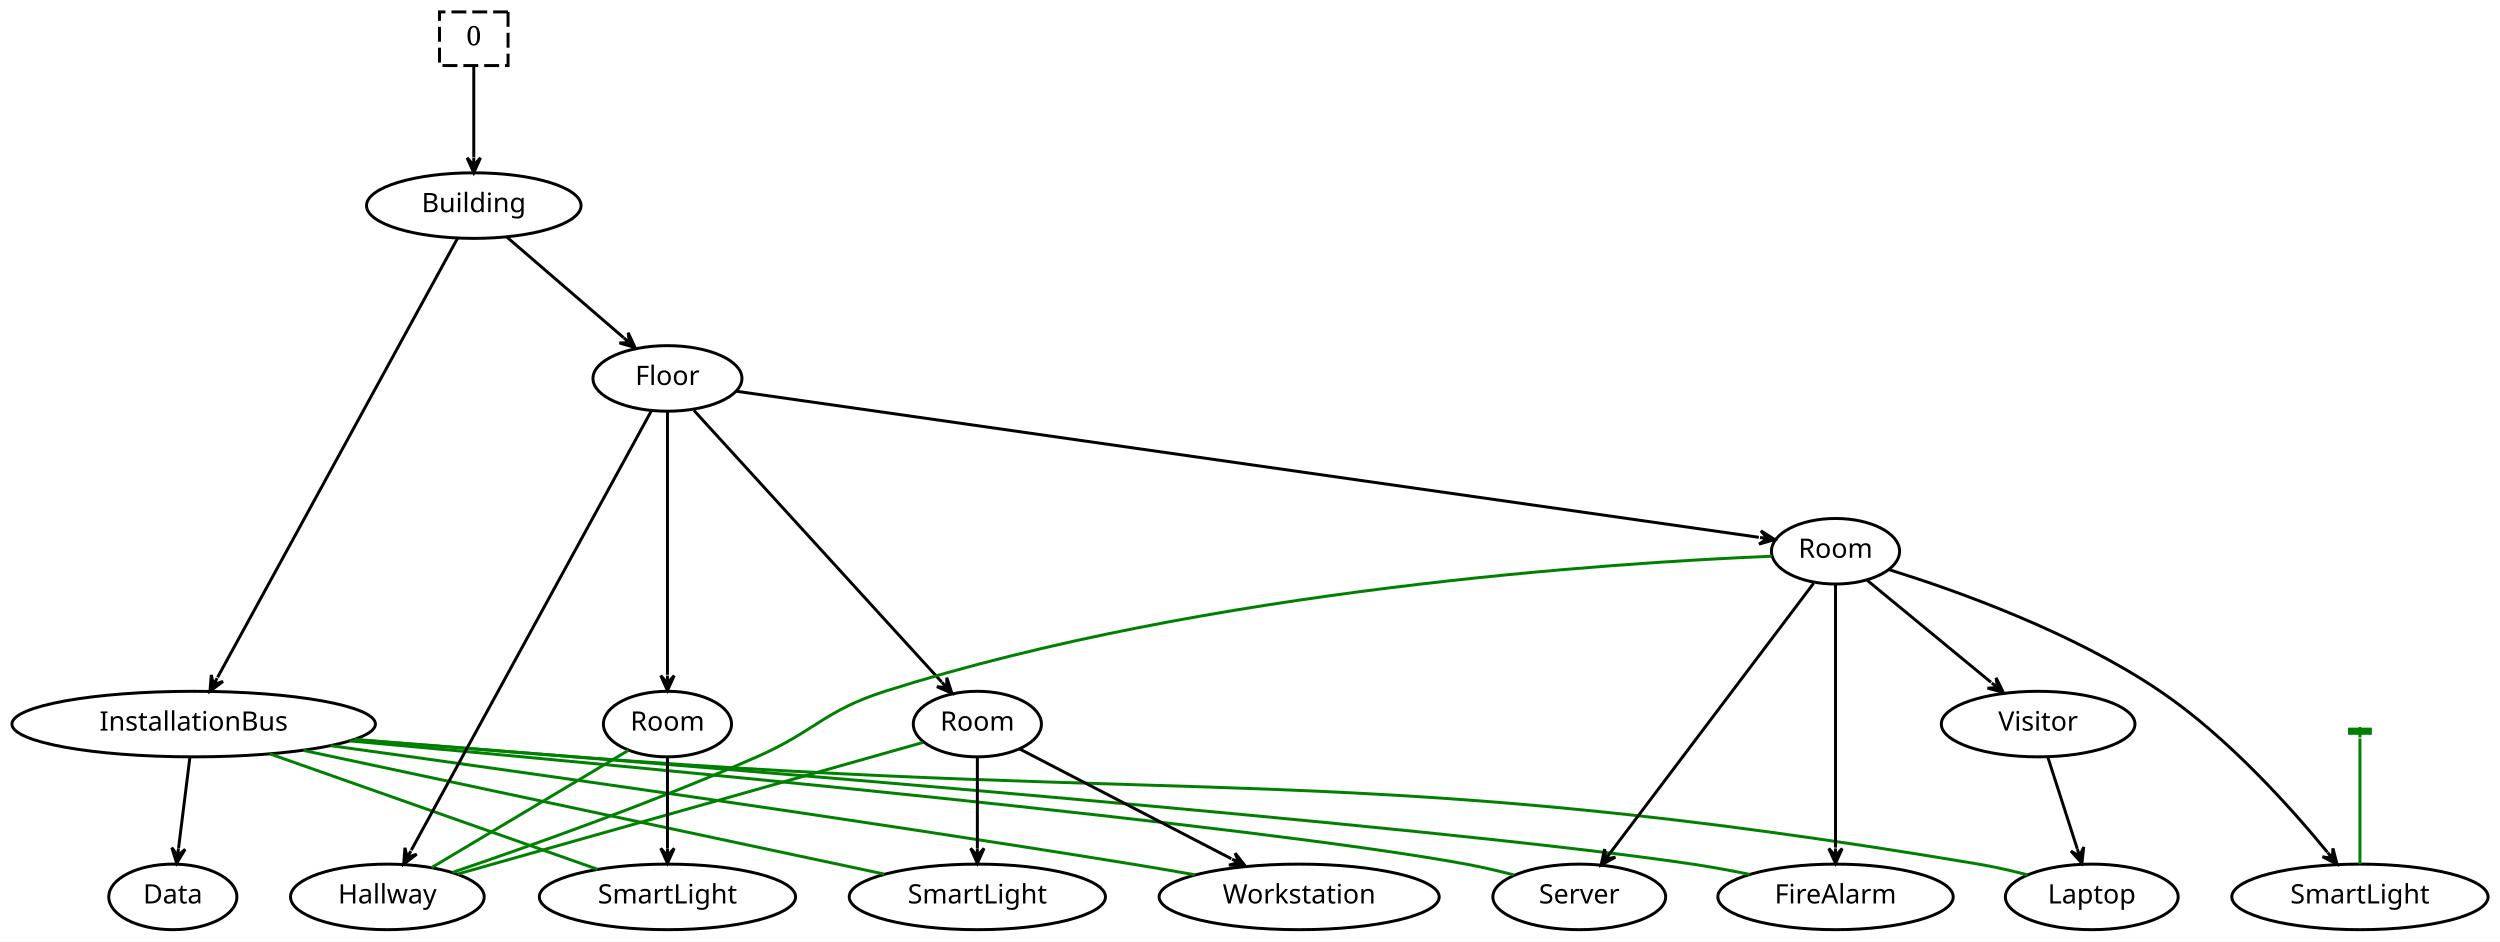
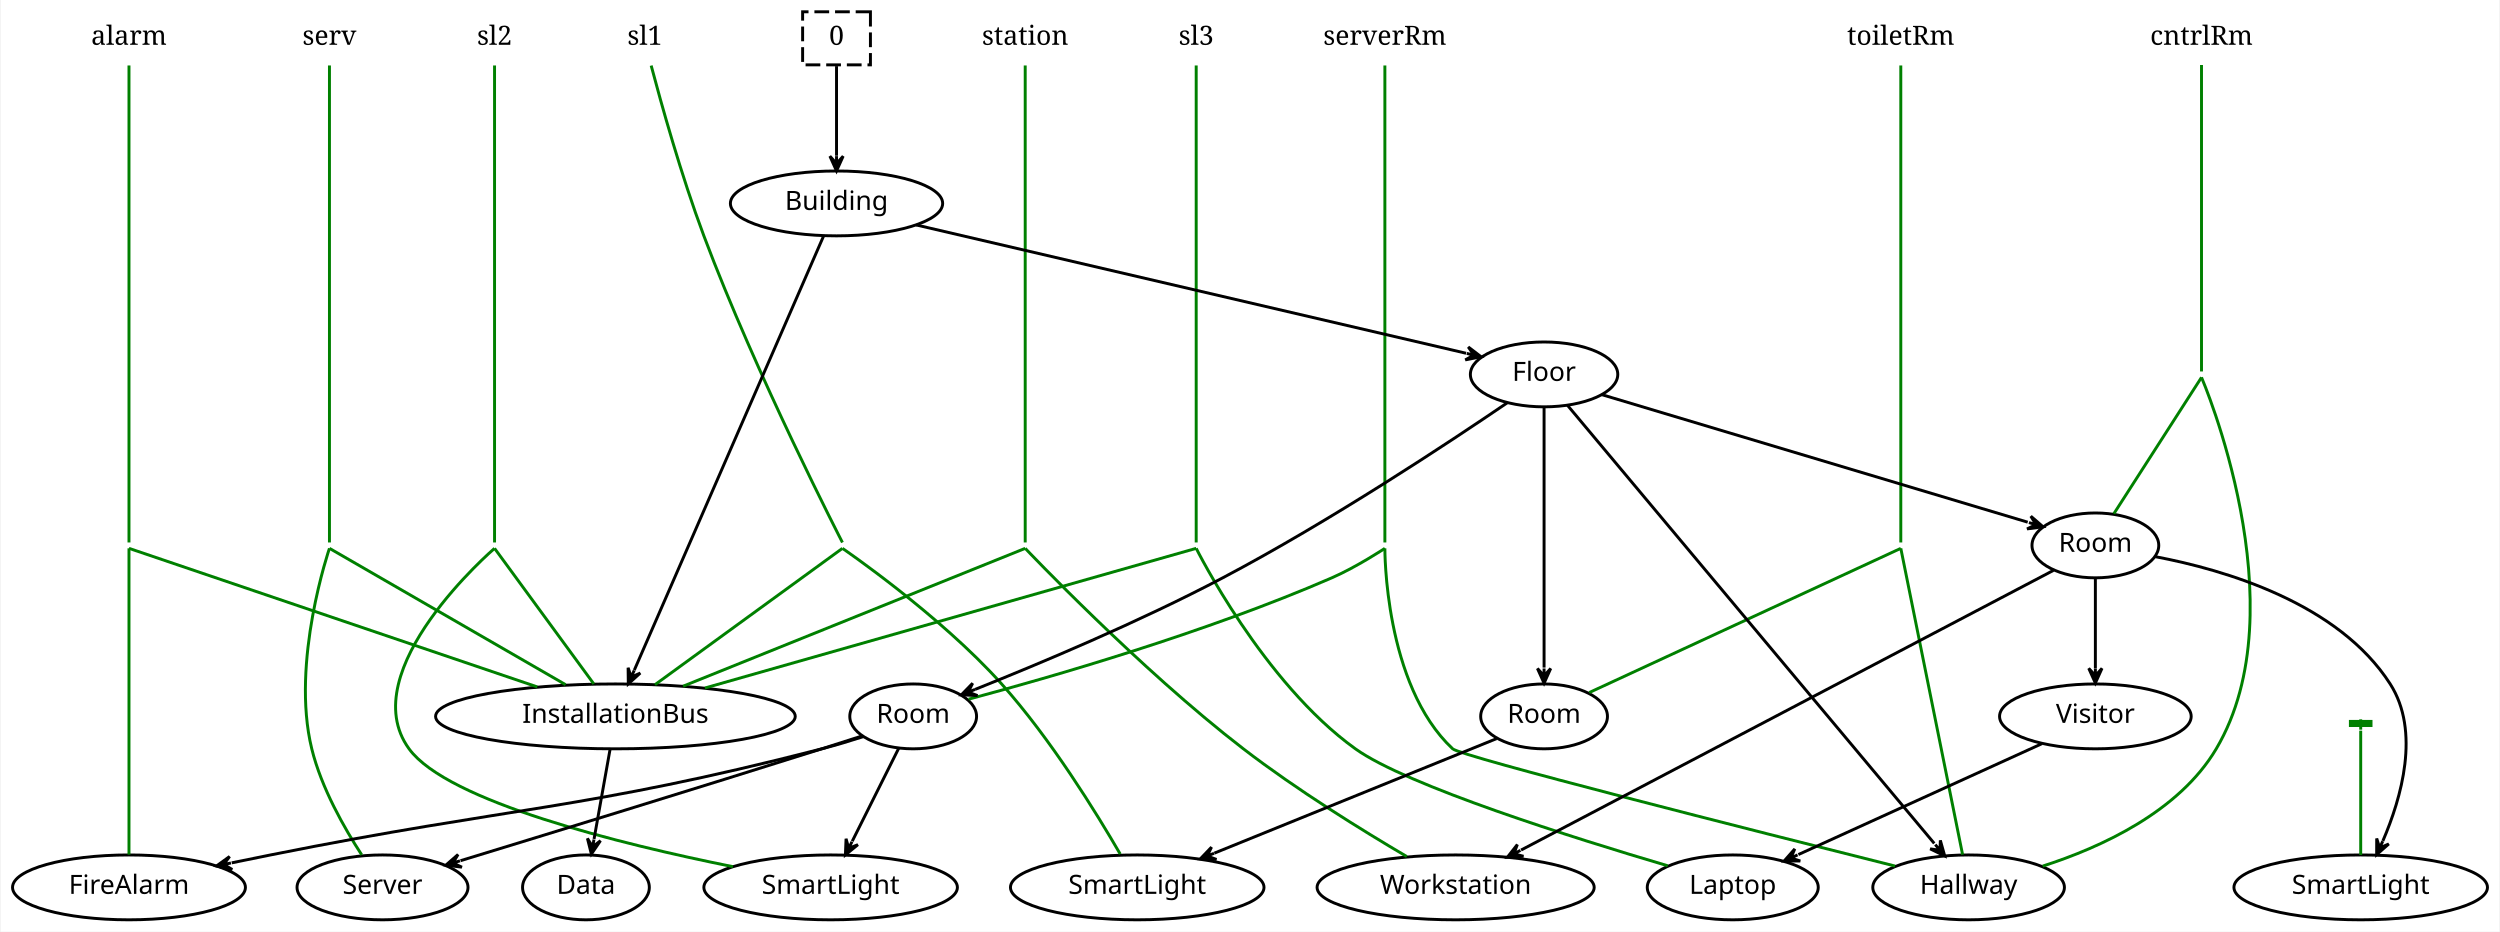
- <svg xmlns="http://www.w3.org/2000/svg" width="839pt" height="316pt" viewBox="0.00 0.00 839.00 316.00">
+ <svg xmlns="http://www.w3.org/2000/svg" width="848pt" height="316pt" viewBox="0.00 0.00 847.50 316.00">
  <g id="graph0" class="graph" transform="scale(1 1) rotate(0) translate(4 312)">
-     <polygon fill="white" stroke="none" points="-4,4 -4,-312 835,-312 835,4 -4,4" />
+     <polygon fill="white" stroke="none" points="-4,4 -4,-312 843.5,-312 843.5,4 -4,4" />
    <g id="node1" class="node">
-       <polygon fill="none" stroke="black" stroke-dasharray="5,2" points="166.5,-308 143.5,-308 143.5,-290 166.5,-290 166.5,-308" />
-       <text text-anchor="middle" x="155" y="-296.8" font-family="serif" font-size="9.00">0</text>
+       <polygon fill="none" stroke="black" stroke-dasharray="5,2" points="291,-308 268,-308 268,-290 291,-290 291,-308" />
+       <text text-anchor="middle" x="279.5" y="-296.8" font-family="serif" font-size="9.00">0</text>
    </g>
    <g id="v0_Building" class="node">
-       <ellipse fill="none" stroke="black" cx="155" cy="-243" rx="36" ry="11" />
-       <text text-anchor="middle" x="155" y="-240.8" font-family="sans-serif" font-size="9.00">Building</text>
+       <ellipse fill="none" stroke="black" cx="279.5" cy="-243" rx="36" ry="11" />
+       <text text-anchor="middle" x="279.5" y="-240.8" font-family="sans-serif" font-size="9.00">Building</text>
    </g>
    <g id="edge1" class="edge">
-       <path fill="none" stroke="black" d="M155,-289.562C155,-281.453 155,-269.014 155,-259.181" />
-       <polygon fill="black" stroke="black" points="155,-254.03 157.25,-259.03 155,-256.53 155,-259.03 155,-259.03 155,-259.03 155,-256.53 152.75,-259.03 155,-254.03 155,-254.03" />
-     </g>
-     <g id="node2" class="node" />
+       <path fill="none" stroke="black" d="M279.5,-289.562C279.5,-281.453 279.5,-269.014 279.5,-259.181" />
+       <polygon fill="black" stroke="black" points="279.5,-254.03 281.75,-259.03 279.5,-256.53 279.5,-259.03 279.5,-259.03 279.5,-259.03 279.5,-256.53 277.25,-259.03 279.5,-254.03 279.5,-254.03" />
+     </g>
+     <g id="node2" class="node">
+       <text text-anchor="middle" x="39.5" y="-296.8" font-family="serif" font-size="9.00">alarm</text>
+     </g>
+     <g id="node12" class="node" />
+     <g id="edge18" class="edge">
+       <path fill="none" stroke="green" d="M39.5,-289.801C39.5,-255.842 39.5,-128 39.5,-128" />
+     </g>
+     <g id="node3" class="node">
+       <text text-anchor="middle" x="742.5" y="-296.8" font-family="serif" font-size="9.00">cntrlRm</text>
+     </g>
+     <g id="node13" class="node" />
+     <g id="edge21" class="edge">
+       <path fill="none" stroke="green" d="M742.5,-289.945C742.5,-264.265 742.5,-186 742.5,-186" />
+     </g>
+     <g id="node4" class="node">
+       <text text-anchor="middle" x="107.5" y="-296.8" font-family="serif" font-size="9.00">serv</text>
+     </g>
+     <g id="node14" class="node" />
+     <g id="edge24" class="edge">
+       <path fill="none" stroke="green" d="M107.5,-289.801C107.5,-255.842 107.5,-128 107.5,-128" />
+     </g>
+     <g id="node5" class="node">
+       <text text-anchor="middle" x="465.5" y="-296.8" font-family="serif" font-size="9.00">serverRm</text>
+     </g>
+     <g id="node15" class="node" />
+     <g id="edge27" class="edge">
+       <path fill="none" stroke="green" d="M465.5,-289.801C465.5,-255.842 465.5,-128 465.5,-128" />
+     </g>
+     <g id="node6" class="node">
+       <text text-anchor="middle" x="214.5" y="-296.8" font-family="serif" font-size="9.00">sl1</text>
+     </g>
+     <g id="node16" class="node" />
+     <g id="edge30" class="edge">
+       <path fill="none" stroke="green" d="M216.626,-289.757C219.961,-277.152 226.837,-252.399 234.5,-232 252.337,-184.517 281.5,-128 281.5,-128" />
+     </g>
+     <g id="node7" class="node">
+       <text text-anchor="middle" x="163.5" y="-296.8" font-family="serif" font-size="9.00">sl2</text>
+     </g>
+     <g id="node17" class="node" />
+     <g id="edge33" class="edge">
+       <path fill="none" stroke="green" d="M163.5,-289.801C163.5,-255.842 163.5,-128 163.5,-128" />
+     </g>
+     <g id="node8" class="node">
+       <text text-anchor="middle" x="401.5" y="-296.8" font-family="serif" font-size="9.00">sl3</text>
+     </g>
+     <g id="node18" class="node" />
+     <g id="edge36" class="edge">
+       <path fill="none" stroke="green" d="M401.5,-289.801C401.5,-255.842 401.5,-128 401.5,-128" />
+     </g>
+     <g id="node9" class="node">
+       <text text-anchor="middle" x="343.5" y="-296.8" font-family="serif" font-size="9.00">station</text>
+     </g>
+     <g id="node19" class="node" />
+     <g id="edge39" class="edge">
+       <path fill="none" stroke="green" d="M343.5,-289.801C343.5,-255.842 343.5,-128 343.5,-128" />
+     </g>
+     <g id="node10" class="node">
+       <text text-anchor="middle" x="640.5" y="-296.8" font-family="serif" font-size="9.00">toiletRm</text>
+     </g>
+     <g id="node20" class="node" />
+     <g id="edge42" class="edge">
+       <path fill="none" stroke="green" d="M640.5,-289.801C640.5,-255.842 640.5,-128 640.5,-128" />
+     </g>
+     <g id="node11" class="node" />
    <g id="v7_SmartLight" class="node">
-       <ellipse fill="none" stroke="black" cx="788" cy="-11" rx="43" ry="11" />
-       <text text-anchor="middle" x="788" y="-8.8" font-family="sans-serif" font-size="9.00">SmartLight</text>
-     </g>
-     <g id="edge24" class="edge">
-       <path fill="none" stroke="green" d="M788,-64.167C788,-55.586 788,-34.596 788,-22.012" />
-       <polygon fill="green" stroke="green" points="791.5,-67.3 784.5,-67.3 784.5,-65.9 791.5,-65.9 791.5,-67.3" />
-       <polyline fill="none" stroke="green" points="788,-68 788,-64.5 " />
+       <ellipse fill="none" stroke="black" cx="796.5" cy="-11" rx="43" ry="11" />
+       <text text-anchor="middle" x="796.5" y="-8.8" font-family="sans-serif" font-size="9.00">SmartLight</text>
+     </g>
+     <g id="edge17" class="edge">
+       <path fill="none" stroke="green" d="M796.5,-64.167C796.5,-55.586 796.5,-34.596 796.5,-22.012" />
+       <polygon fill="green" stroke="green" points="800,-67.3 793,-67.3 793,-65.9 800,-65.9 800,-67.3" />
+       <polyline fill="none" stroke="green" points="796.5,-68 796.5,-64.5 " />
    </g>
    <g id="v1_InstallationBus" class="node">
-       <ellipse fill="none" stroke="black" cx="61" cy="-69" rx="61" ry="11" />
-       <text text-anchor="middle" x="61" y="-66.8" font-family="sans-serif" font-size="9.00">InstallationBus</text>
+       <ellipse fill="none" stroke="black" cx="204.5" cy="-69" rx="61" ry="11" />
+       <text text-anchor="middle" x="204.5" y="-66.8" font-family="sans-serif" font-size="9.00">InstallationBus</text>
+     </g>
+     <g id="edge19" class="edge">
+       <path fill="none" stroke="green" d="M39.5,-126C39.5,-126 131.348,-94.827 177.99,-78.997" />
+     </g>
+     <g id="v15_FireAlarm" class="node">
+       <ellipse fill="none" stroke="black" cx="39.5" cy="-11" rx="39.5" ry="11" />
+       <text text-anchor="middle" x="39.5" y="-8.8" font-family="sans-serif" font-size="9.00">FireAlarm</text>
+     </g>
+     <g id="edge20" class="edge">
+       <path fill="none" stroke="green" d="M39.5,-126C39.5,-126 39.5,-50.017 39.5,-22.117" />
+     </g>
+     <g id="v4_Room" class="node">
+       <ellipse fill="none" stroke="black" cx="706.5" cy="-127" rx="21.5" ry="11" />
+       <text text-anchor="middle" x="706.5" y="-124.8" font-family="sans-serif" font-size="9.00">Room</text>
+     </g>
+     <g id="edge22" class="edge">
+       <path fill="none" stroke="green" d="M742.5,-184C742.5,-184 723.085,-153.799 712.771,-137.754" />
+     </g>
+     <g id="v8_Hallway" class="node">
+       <ellipse fill="none" stroke="black" cx="663.5" cy="-11" rx="32.5" ry="11" />
+       <text text-anchor="middle" x="663.5" y="-8.8" font-family="sans-serif" font-size="9.00">Hallway</text>
+     </g>
+     <g id="edge23" class="edge">
+       <path fill="none" stroke="green" d="M742.5,-184C742.5,-184 776.068,-106.216 747.5,-58 734.872,-36.686 708.488,-24.6 688.638,-18.22" />
+     </g>
+     <g id="edge25" class="edge">
+       <path fill="none" stroke="green" d="M107.5,-126C107.5,-126 159.813,-95.799 187.604,-79.754" />
+     </g>
+     <g id="v14_Server" class="node">
+       <ellipse fill="none" stroke="black" cx="125.5" cy="-11" rx="29" ry="11" />
+       <text text-anchor="middle" x="125.5" y="-8.8" font-family="sans-serif" font-size="9.00">Server</text>
+     </g>
+     <g id="edge26" class="edge">
+       <path fill="none" stroke="green" d="M107.5,-126C107.5,-126 94.275,-87.467 101.5,-58 104.76,-44.702 112.61,-30.979 118.45,-22.023" />
+     </g>
+     <g id="edge28" class="edge">
+       <path fill="none" stroke="green" d="M465.5,-126C465.5,-126 465.174,-79.767 488.5,-58 491.292,-55.395 590.859,-30.195 638.537,-18.238" />
+     </g>
+     <g id="v12_Room" class="node">
+       <ellipse fill="none" stroke="black" cx="305.5" cy="-69" rx="21.5" ry="11" />
+       <text text-anchor="middle" x="305.5" y="-66.8" font-family="sans-serif" font-size="9.00">Room</text>
+     </g>
+     <g id="edge29" class="edge">
+       <path fill="none" stroke="green" d="M465.5,-126C465.5,-126 455.893,-119.65 447.5,-116 404.724,-97.399 351.899,-82.214 324.304,-74.837" />
+     </g>
+     <g id="edge31" class="edge">
+       <path fill="none" stroke="green" d="M281.5,-126C281.5,-126 239.973,-95.799 217.912,-79.754" />
+     </g>
+     <g id="v11_SmartLight" class="node">
+       <ellipse fill="none" stroke="black" cx="381.5" cy="-11" rx="43" ry="11" />
+       <text text-anchor="middle" x="381.5" y="-8.8" font-family="sans-serif" font-size="9.00">SmartLight</text>
+     </g>
+     <g id="edge32" class="edge">
+       <path fill="none" stroke="green" d="M281.5,-126C281.5,-126 314.475,-103.494 335.5,-80 352.229,-61.307 367.698,-36.176 375.732,-22.295" />
+     </g>
+     <g id="edge34" class="edge">
+       <path fill="none" stroke="green" d="M163.5,-126C163.5,-126 185.377,-96.119 197.17,-80.012" />
+     </g>
+     <g id="v13_SmartLight" class="node">
+       <ellipse fill="none" stroke="black" cx="277.5" cy="-11" rx="43" ry="11" />
+       <text text-anchor="middle" x="277.5" y="-8.8" font-family="sans-serif" font-size="9.00">SmartLight</text>
+     </g>
+     <g id="edge35" class="edge">
+       <path fill="none" stroke="green" d="M163.5,-126C163.5,-126 115.149,-84.553 134.5,-58 147.556,-40.085 206.332,-25.679 244.349,-18.021" />
+     </g>
+     <g id="edge37" class="edge">
+       <path fill="none" stroke="green" d="M401.5,-126C401.5,-126 290.11,-94.336 234.85,-78.627" />
+     </g>
+     <g id="v6_Laptop" class="node">
+       <ellipse fill="none" stroke="black" cx="583.5" cy="-11" rx="29" ry="11" />
+       <text text-anchor="middle" x="583.5" y="-8.8" font-family="sans-serif" font-size="9.00">Laptop</text>
+     </g>
+     <g id="edge38" class="edge">
+       <path fill="none" stroke="green" d="M401.5,-126C401.5,-126 424.143,-80.497 455.5,-58 472.864,-45.543 529.661,-27.706 561.449,-18.324" />
+     </g>
+     <g id="edge40" class="edge">
+       <path fill="none" stroke="green" d="M343.5,-126C343.5,-126 266.933,-95.153 227.453,-79.247" />
+     </g>
+     <g id="v9_Workstation" class="node">
+       <ellipse fill="none" stroke="black" cx="489.5" cy="-11" rx="47" ry="11" />
+       <text text-anchor="middle" x="489.5" y="-8.8" font-family="sans-serif" font-size="9.00">Workstation</text>
+     </g>
+     <g id="edge41" class="edge">
+       <path fill="none" stroke="green" d="M343.5,-126C343.5,-126 382.101,-85.239 417.5,-58 435.604,-44.069 457.982,-30.253 472.94,-21.454" />
+     </g>
+     <g id="edge43" class="edge">
+       <path fill="none" stroke="green" d="M640.5,-126C640.5,-126 655.83,-50.017 661.459,-22.117" />
+     </g>
+     <g id="v10_Room" class="node">
+       <ellipse fill="none" stroke="black" cx="519.5" cy="-69" rx="21.5" ry="11" />
+       <text text-anchor="middle" x="519.5" y="-66.8" font-family="sans-serif" font-size="9.00">Room</text>
+     </g>
+     <g id="edge44" class="edge">
+       <path fill="none" stroke="green" d="M640.5,-126C640.5,-126 567.384,-92.161 534.825,-77.092" />
    </g>
    <g id="edge2" class="edge">
-       <path fill="none" stroke="black" d="M149.54,-232.009C133.705,-203.034 87.706,-118.867 69.026,-84.686" />
-       <polygon fill="black" stroke="black" points="66.475,-80.019 70.847,-83.327 67.674,-82.212 68.873,-84.406 68.873,-84.406 68.873,-84.406 67.674,-82.212 66.899,-85.485 66.475,-80.019 66.475,-80.019" />
+       <path fill="none" stroke="black" d="M275.144,-232.009C262.509,-203.034 225.808,-118.867 210.904,-84.686" />
+       <polygon fill="black" stroke="black" points="208.869,-80.019 212.93,-83.702 209.868,-82.31 210.867,-84.602 210.867,-84.602 210.867,-84.602 209.868,-82.31 208.805,-85.501 208.869,-80.019 208.869,-80.019" />
    </g>
    <g id="v3_Floor" class="node">
-       <ellipse fill="none" stroke="black" cx="220" cy="-185" rx="25" ry="11" />
-       <text text-anchor="middle" x="220" y="-182.8" font-family="sans-serif" font-size="9.00">Floor</text>
+       <ellipse fill="none" stroke="black" cx="519.5" cy="-185" rx="25" ry="11" />
+       <text text-anchor="middle" x="519.5" y="-182.8" font-family="sans-serif" font-size="9.00">Floor</text>
    </g>
    <g id="edge3" class="edge">
-       <path fill="none" stroke="black" d="M166.026,-232.5C176.83,-223.192 193.364,-208.948 205.285,-198.677" />
-       <polygon fill="black" stroke="black" points="209.136,-195.359 206.817,-200.328 207.242,-196.991 205.348,-198.623 205.348,-198.623 205.348,-198.623 207.242,-196.991 203.88,-196.918 209.136,-195.359 209.136,-195.359" />
+       <path fill="none" stroke="black" d="M306.565,-235.685C352.955,-224.861 447.089,-202.896 493.052,-192.171" />
+       <polygon fill="black" stroke="black" points="498.146,-190.983 493.788,-194.31 495.712,-191.551 493.277,-192.119 493.277,-192.119 493.277,-192.119 495.712,-191.551 492.766,-189.928 498.146,-190.983 498.146,-190.983" />
    </g>
    <g id="v2_Data" class="node">
-       <ellipse fill="none" stroke="black" cx="54" cy="-11" rx="21.5" ry="11" />
-       <text text-anchor="middle" x="54" y="-8.8" font-family="sans-serif" font-size="9.00">Data</text>
+       <ellipse fill="none" stroke="black" cx="194.5" cy="-11" rx="21.5" ry="11" />
+       <text text-anchor="middle" x="194.5" y="-8.8" font-family="sans-serif" font-size="9.00">Data</text>
    </g>
    <g id="edge4" class="edge">
-       <path fill="none" stroke="black" d="M59.748,-57.988C58.687,-49.494 57.146,-37.17 55.927,-27.417" />
-       <polygon fill="black" stroke="black" points="55.288,-22.304 58.141,-26.986 55.598,-24.785 55.908,-27.265 55.908,-27.265 55.908,-27.265 55.598,-24.785 53.676,-27.544 55.288,-22.304 55.288,-22.304" />
-     </g>
-     <g id="v6_Laptop" class="node">
-       <ellipse fill="none" stroke="black" cx="698" cy="-11" rx="29" ry="11" />
-       <text text-anchor="middle" x="698" y="-8.8" font-family="sans-serif" font-size="9.00">Laptop</text>
-     </g>
-     <g id="edge17" class="edge">
-       <path fill="none" stroke="green" d="M114.87,-63.771C137.729,-61.982 164.665,-59.881 189,-58 398.32,-41.824 452.97,-56.857 660,-22 665.382,-21.094 671.111,-19.777 676.445,-18.396" />
-     </g>
-     <g id="v9_Server" class="node">
-       <ellipse fill="none" stroke="black" cx="526" cy="-11" rx="29" ry="11" />
-       <text text-anchor="middle" x="526" y="-8.8" font-family="sans-serif" font-size="9.00">Server</text>
-     </g>
-     <g id="edge18" class="edge">
-       <path fill="none" stroke="green" d="M113.376,-63.349C211.013,-54.516 417.333,-35.029 488,-22 493.233,-21.035 498.805,-19.73 504.023,-18.381" />
-     </g>
-     <g id="v10_FireAlarm" class="node">
-       <ellipse fill="none" stroke="black" cx="612" cy="-11" rx="39.5" ry="11" />
-       <text text-anchor="middle" x="612" y="-8.8" font-family="sans-serif" font-size="9.00">FireAlarm</text>
-     </g>
-     <g id="edge19" class="edge">
-       <path fill="none" stroke="green" d="M115.224,-63.83C226.758,-55.123 478.573,-34.762 564,-22 570.23,-21.069 576.869,-19.841 583.16,-18.565" />
-     </g>
-     <g id="v12_SmartLight" class="node">
-       <ellipse fill="none" stroke="black" cx="220" cy="-11" rx="43" ry="11" />
-       <text text-anchor="middle" x="220" y="-8.8" font-family="sans-serif" font-size="9.00">SmartLight</text>
-     </g>
-     <g id="edge20" class="edge">
-       <path fill="none" stroke="green" d="M86.546,-59.003C116.92,-48.305 167.187,-30.601 196.59,-20.245" />
-     </g>
-     <g id="v14_SmartLight" class="node">
-       <ellipse fill="none" stroke="black" cx="324" cy="-11" rx="43" ry="11" />
-       <text text-anchor="middle" x="324" y="-8.8" font-family="sans-serif" font-size="9.00">SmartLight</text>
-     </g>
-     <g id="edge21" class="edge">
-       <path fill="none" stroke="green" d="M97.846,-60.154C149.87,-49.077 243.941,-29.047 292.741,-18.656" />
-     </g>
-     <g id="v15_Workstation" class="node">
-       <ellipse fill="none" stroke="black" cx="432" cy="-11" rx="47" ry="11" />
-       <text text-anchor="middle" x="432" y="-8.8" font-family="sans-serif" font-size="9.00">Workstation</text>
-     </g>
-     <g id="edge22" class="edge">
-       <path fill="none" stroke="green" d="M106.977,-61.751C168.386,-53.299 280.53,-37.491 376,-22 382.824,-20.893 390.103,-19.643 397.078,-18.412" />
-     </g>
-     <g id="v4_Room" class="node">
-       <ellipse fill="none" stroke="black" cx="612" cy="-127" rx="21.5" ry="11" />
-       <text text-anchor="middle" x="612" y="-124.8" font-family="sans-serif" font-size="9.00">Room</text>
+       <path fill="none" stroke="black" d="M202.712,-57.988C201.195,-49.494 198.995,-37.17 197.253,-27.417" />
+       <polygon fill="black" stroke="black" points="196.34,-22.304 199.434,-26.831 196.779,-24.765 197.219,-27.226 197.219,-27.226 197.219,-27.226 196.779,-24.765 195.004,-27.622 196.34,-22.304 196.34,-22.304" />
    </g>
    <g id="edge5" class="edge">
-       <path fill="none" stroke="black" d="M243.058,-180.706C311.676,-170.903 514.258,-141.963 586.251,-131.678" />
-       <polygon fill="black" stroke="black" points="591.607,-130.913 586.976,-133.848 589.133,-131.267 586.658,-131.62 586.658,-131.62 586.658,-131.62 589.133,-131.267 586.339,-129.393 591.607,-130.913 591.607,-130.913" />
-     </g>
-     <g id="v8_Hallway" class="node">
-       <ellipse fill="none" stroke="black" cx="126" cy="-11" rx="32.5" ry="11" />
-       <text text-anchor="middle" x="126" y="-8.8" font-family="sans-serif" font-size="9.00">Hallway</text>
+       <path fill="none" stroke="black" d="M539.159,-178.113C574.016,-167.674 646.464,-145.979 683.547,-134.873" />
+       <polygon fill="black" stroke="black" points="688.753,-133.314 684.609,-136.904 686.358,-134.032 683.964,-134.749 683.964,-134.749 683.964,-134.749 686.358,-134.032 683.318,-132.594 688.753,-133.314 688.753,-133.314" />
    </g>
    <g id="edge6" class="edge">
-       <path fill="none" stroke="black" d="M214.54,-174.009C198.705,-145.034 152.706,-60.867 134.026,-26.686" />
-       <polygon fill="black" stroke="black" points="131.475,-22.018 135.847,-25.327 132.674,-24.212 133.873,-26.406 133.873,-26.406 133.873,-26.406 132.674,-24.212 131.899,-27.485 131.475,-22.018 131.475,-22.018" />
-     </g>
-     <g id="v11_Room" class="node">
-       <ellipse fill="none" stroke="black" cx="220" cy="-69" rx="21.5" ry="11" />
-       <text text-anchor="middle" x="220" y="-66.8" font-family="sans-serif" font-size="9.00">Room</text>
+       <path fill="none" stroke="black" d="M527.447,-174.508C551.485,-145.795 623.507,-59.769 651.854,-25.91" />
+       <polygon fill="black" stroke="black" points="655.4,-21.675 653.915,-26.953 653.795,-23.592 652.19,-25.509 652.19,-25.509 652.19,-25.509 653.795,-23.592 650.465,-24.065 655.4,-21.675 655.4,-21.675" />
    </g>
    <g id="edge7" class="edge">
-       <path fill="none" stroke="black" d="M220,-173.883C220,-153.906 220,-109.276 220,-85.54" />
-       <polygon fill="black" stroke="black" points="220,-80.258 222.25,-85.258 220,-82.758 220,-85.258 220,-85.258 220,-85.258 220,-82.758 217.75,-85.258 220,-80.258 220,-80.258" />
-     </g>
-     <g id="v13_Room" class="node">
-       <ellipse fill="none" stroke="black" cx="324" cy="-69" rx="21.5" ry="11" />
-       <text text-anchor="middle" x="324" y="-66.8" font-family="sans-serif" font-size="9.00">Room</text>
+       <path fill="none" stroke="black" d="M519.5,-173.883C519.5,-153.906 519.5,-109.276 519.5,-85.54" />
+       <polygon fill="black" stroke="black" points="519.5,-80.258 521.75,-85.258 519.5,-82.758 519.5,-85.258 519.5,-85.258 519.5,-85.258 519.5,-82.758 517.25,-85.258 519.5,-80.258 519.5,-80.258" />
    </g>
    <g id="edge8" class="edge">
-       <path fill="none" stroke="black" d="M228.867,-174.28C247.534,-153.819 290.899,-106.284 312.015,-83.137" />
-       <polygon fill="black" stroke="black" points="315.448,-79.374 313.74,-84.585 313.763,-81.221 312.078,-83.068 312.078,-83.068 312.078,-83.068 313.763,-81.221 310.416,-81.552 315.448,-79.374 315.448,-79.374" />
+       <path fill="none" stroke="black" d="M507.098,-175.432C487.228,-161.898 446.8,-135.145 410.5,-116 382.187,-101.067 348.005,-86.741 326.504,-78.153" />
+       <polygon fill="black" stroke="black" points="321.851,-76.306 327.329,-76.06 324.175,-77.228 326.498,-78.151 326.498,-78.151 326.498,-78.151 324.175,-77.228 325.668,-80.242 321.851,-76.306 321.851,-76.306" />
    </g>
    <g id="v5_Visitor" class="node">
-       <ellipse fill="none" stroke="black" cx="680" cy="-69" rx="32.5" ry="11" />
-       <text text-anchor="middle" x="680" y="-66.8" font-family="sans-serif" font-size="9.00">Visitor</text>
+       <ellipse fill="none" stroke="black" cx="706.5" cy="-69" rx="32.5" ry="11" />
+       <text text-anchor="middle" x="706.5" y="-66.8" font-family="sans-serif" font-size="9.00">Visitor</text>
    </g>
    <g id="edge9" class="edge">
-       <path fill="none" stroke="black" d="M622.625,-117.25C633.767,-108.074 651.4,-93.553 664.179,-83.029" />
-       <polygon fill="black" stroke="black" points="668.31,-79.627 665.881,-84.542 666.381,-81.216 664.451,-82.805 664.451,-82.805 664.451,-82.805 666.381,-81.216 663.02,-81.069 668.31,-79.627 668.31,-79.627" />
+       <path fill="none" stroke="black" d="M706.5,-115.988C706.5,-107.494 706.5,-95.17 706.5,-85.417" />
+       <polygon fill="black" stroke="black" points="706.5,-80.304 708.75,-85.304 706.5,-82.804 706.5,-85.304 706.5,-85.304 706.5,-85.304 706.5,-82.804 704.25,-85.304 706.5,-80.304 706.5,-80.304" />
    </g>
    <g id="edge10" class="edge">
-       <path fill="none" stroke="black" d="M630.062,-120.798C652.61,-113.781 691.764,-99.833 721,-80 743.566,-64.692 764.801,-40.972 777.094,-25.977" />
-       <polygon fill="black" stroke="black" points="780.318,-21.993 778.922,-27.295 778.746,-23.936 777.173,-25.88 777.173,-25.88 777.173,-25.88 778.746,-23.936 775.424,-24.464 780.318,-21.993 780.318,-21.993" />
-     </g>
-     <g id="edge23" class="edge">
-       <path fill="none" stroke="green" d="M590.561,-125.33C538.406,-123.186 401.241,-114.441 293,-80 272.543,-73.491 269.653,-66.637 250,-58 214.895,-42.572 172.823,-27.697 147.812,-19.22" />
+       <path fill="none" stroke="black" d="M726.84,-123.175C750.627,-118.663 788.974,-107.354 806.5,-80 816.795,-63.932 810.325,-41.403 804.019,-26.755" />
+       <polygon fill="black" stroke="black" points="801.911,-22.111 806.026,-25.734 802.944,-24.387 803.977,-26.664 803.977,-26.664 803.977,-26.664 802.944,-24.387 801.928,-27.594 801.911,-22.111 801.911,-22.111" />
    </g>
    <g id="edge11" class="edge">
-       <path fill="none" stroke="black" d="M604.668,-116.28C589.372,-96.005 554.022,-49.146 536.391,-25.774" />
-       <polygon fill="black" stroke="black" points="533.314,-21.695 538.121,-24.331 534.819,-23.691 536.325,-25.687 536.325,-25.687 536.325,-25.687 534.819,-23.691 534.529,-27.042 533.314,-21.695 533.314,-21.695" />
+       <path fill="none" stroke="black" d="M692.262,-118.52C655.326,-99.116 556.219,-47.051 511.695,-23.66" />
+       <polygon fill="black" stroke="black" points="507.051,-21.221 512.524,-21.554 509.264,-22.383 511.478,-23.546 511.478,-23.546 511.478,-23.546 509.264,-22.383 510.431,-25.538 507.051,-21.221 507.051,-21.221" />
    </g>
    <g id="edge12" class="edge">
-       <path fill="none" stroke="black" d="M612,-115.883C612,-95.906 612,-51.276 612,-27.54" />
-       <polygon fill="black" stroke="black" points="612,-22.258 614.25,-27.258 612,-24.758 612,-27.258 612,-27.258 612,-27.258 612,-24.758 609.75,-27.258 612,-22.258 612,-22.258" />
+       <path fill="none" stroke="black" d="M688.351,-59.737C666.39,-49.739 629.425,-32.909 605.764,-22.137" />
+       <polygon fill="black" stroke="black" points="600.927,-19.934 606.41,-19.958 603.202,-20.97 605.478,-22.006 605.478,-22.006 605.478,-22.006 603.202,-20.97 604.545,-24.054 600.927,-19.934 600.927,-19.934" />
    </g>
    <g id="edge13" class="edge">
-       <path fill="none" stroke="black" d="M683.218,-57.988C685.974,-49.415 689.983,-36.941 693.131,-27.147" />
-       <polygon fill="black" stroke="black" points="694.688,-22.304 695.3,-27.753 693.923,-24.684 693.158,-27.064 693.158,-27.064 693.158,-27.064 693.923,-24.684 691.016,-26.375 694.688,-22.304 694.688,-22.304" />
-     </g>
-     <g id="edge25" class="edge">
-       <path fill="none" stroke="green" d="M140.817,-20.827C159.008,-31.665 189.576,-49.875 206.93,-60.213" />
-     </g>
-     <g id="edge26" class="edge">
-       <path fill="none" stroke="green" d="M149.687,-18.699C189.676,-30.009 269.731,-52.651 305.728,-62.832" />
+       <path fill="none" stroke="black" d="M503.4,-61.467C479.876,-51.921 435.851,-34.055 407.644,-22.609" />
+       <polygon fill="black" stroke="black" points="402.915,-20.69 408.394,-20.485 405.231,-21.63 407.548,-22.57 407.548,-22.57 407.548,-22.57 405.231,-21.63 406.702,-24.655 402.915,-20.69 402.915,-20.69" />
    </g>
    <g id="edge14" class="edge">
-       <path fill="none" stroke="black" d="M220,-57.988C220,-49.494 220,-37.17 220,-27.417" />
-       <polygon fill="black" stroke="black" points="220,-22.304 222.25,-27.304 220,-24.804 220,-27.304 220,-27.304 220,-27.304 220,-24.804 217.75,-27.304 220,-22.304 220,-22.304" />
+       <path fill="none" stroke="black" d="M300.623,-58.245C296.26,-49.52 289.804,-36.608 284.822,-26.643" />
+       <polygon fill="black" stroke="black" points="282.51,-22.02 286.758,-25.486 283.628,-24.256 284.746,-26.492 284.746,-26.492 284.746,-26.492 283.628,-24.256 282.734,-27.498 282.51,-22.02 282.51,-22.02" />
    </g>
    <g id="edge15" class="edge">
-       <path fill="none" stroke="black" d="M324,-57.988C324,-49.494 324,-37.17 324,-27.417" />
-       <polygon fill="black" stroke="black" points="324,-22.304 326.25,-27.304 324,-24.804 324,-27.304 324,-27.304 324,-27.304 324,-24.804 321.75,-27.304 324,-22.304 324,-22.304" />
+       <path fill="none" stroke="black" d="M288.133,-62.355C283.692,-60.923 278.922,-59.396 274.5,-58 231.669,-44.481 181.775,-29.165 151.961,-20.059" />
+       <polygon fill="black" stroke="black" points="146.993,-18.543 152.432,-17.851 149.384,-19.273 151.775,-20.003 151.775,-20.003 151.775,-20.003 149.384,-19.273 151.118,-22.154 146.993,-18.543 146.993,-18.543" />
    </g>
    <g id="edge16" class="edge">
-       <path fill="none" stroke="black" d="M338.119,-60.679C356.192,-51.308 387.732,-34.954 409.222,-23.811" />
-       <polygon fill="black" stroke="black" points="413.916,-21.377 410.513,-25.676 411.696,-22.528 409.477,-23.679 409.477,-23.679 409.477,-23.679 411.696,-22.528 408.441,-21.681 413.916,-21.377 413.916,-21.377" />
+       <path fill="none" stroke="black" d="M288.554,-62.122C284.021,-60.663 279.101,-59.18 274.5,-58 192.517,-36.969 170.487,-38.632 87.5,-22 83.241,-21.146 78.772,-20.236 74.347,-19.325" />
+       <polygon fill="black" stroke="black" points="69.188,-18.259 74.54,-17.067 71.636,-18.764 74.084,-19.27 74.084,-19.27 74.084,-19.27 71.636,-18.764 73.629,-21.474 69.188,-18.259 69.188,-18.259" />
    </g>
  </g>
</svg>
